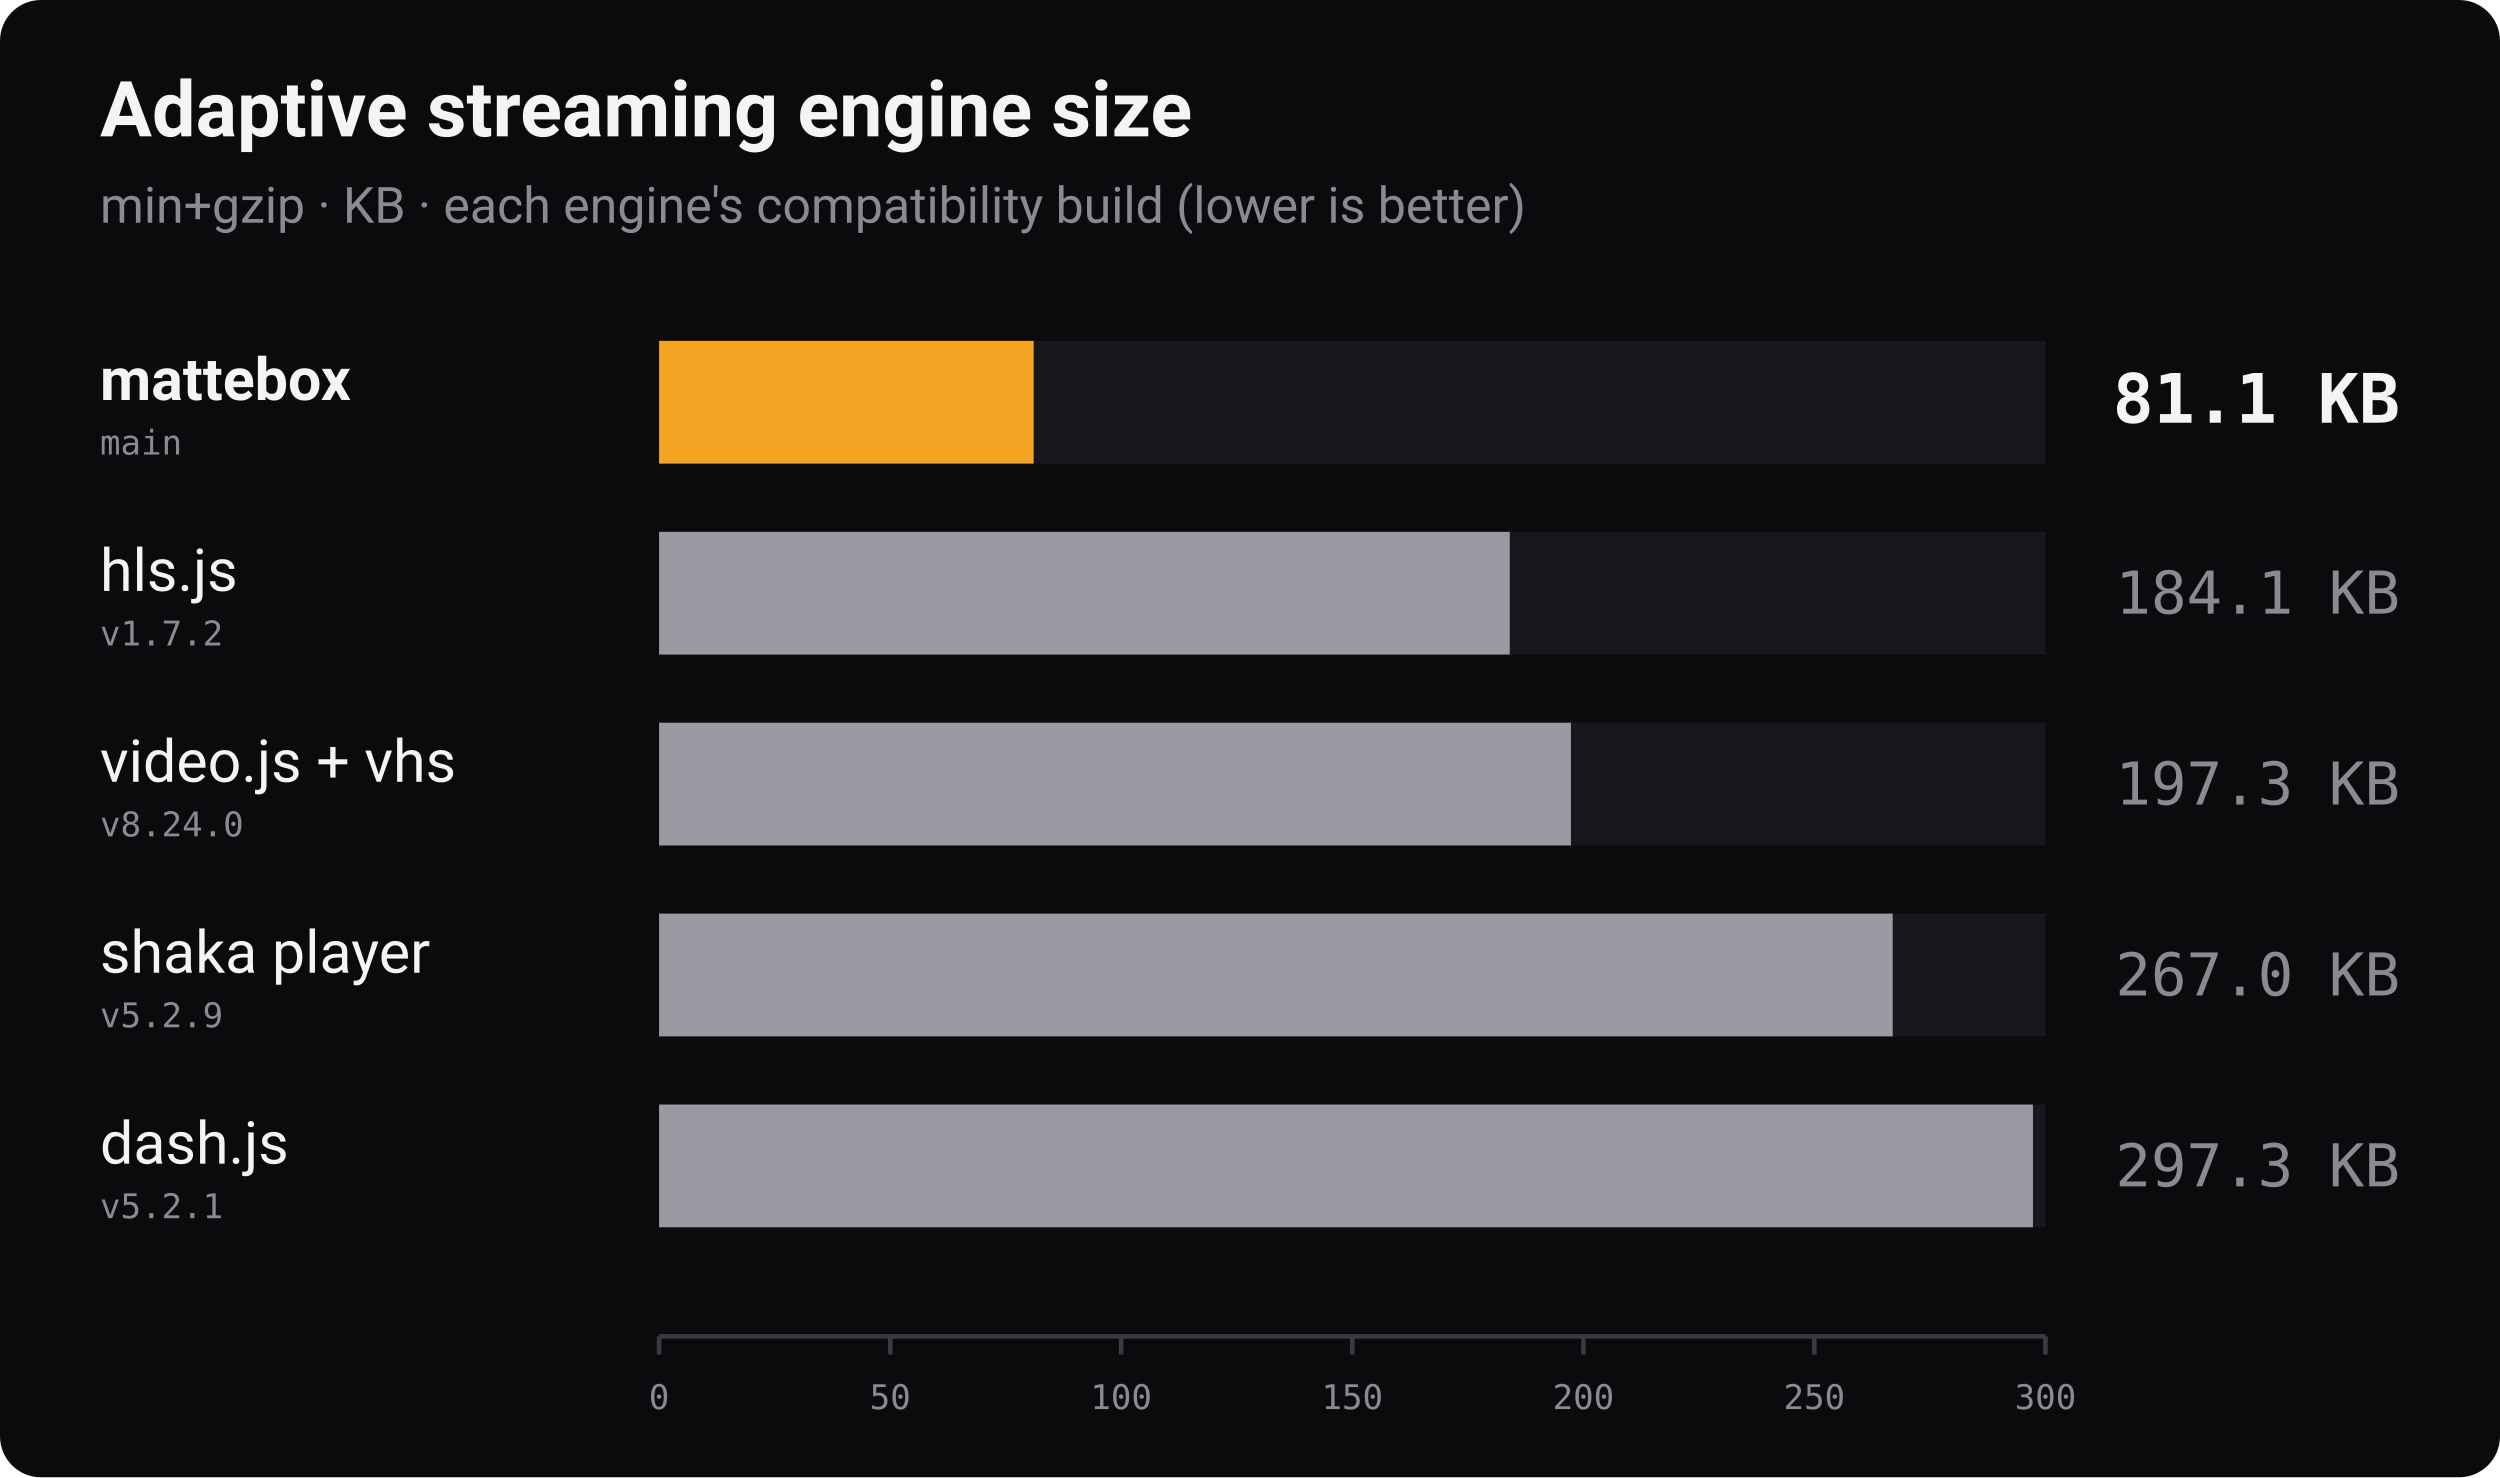
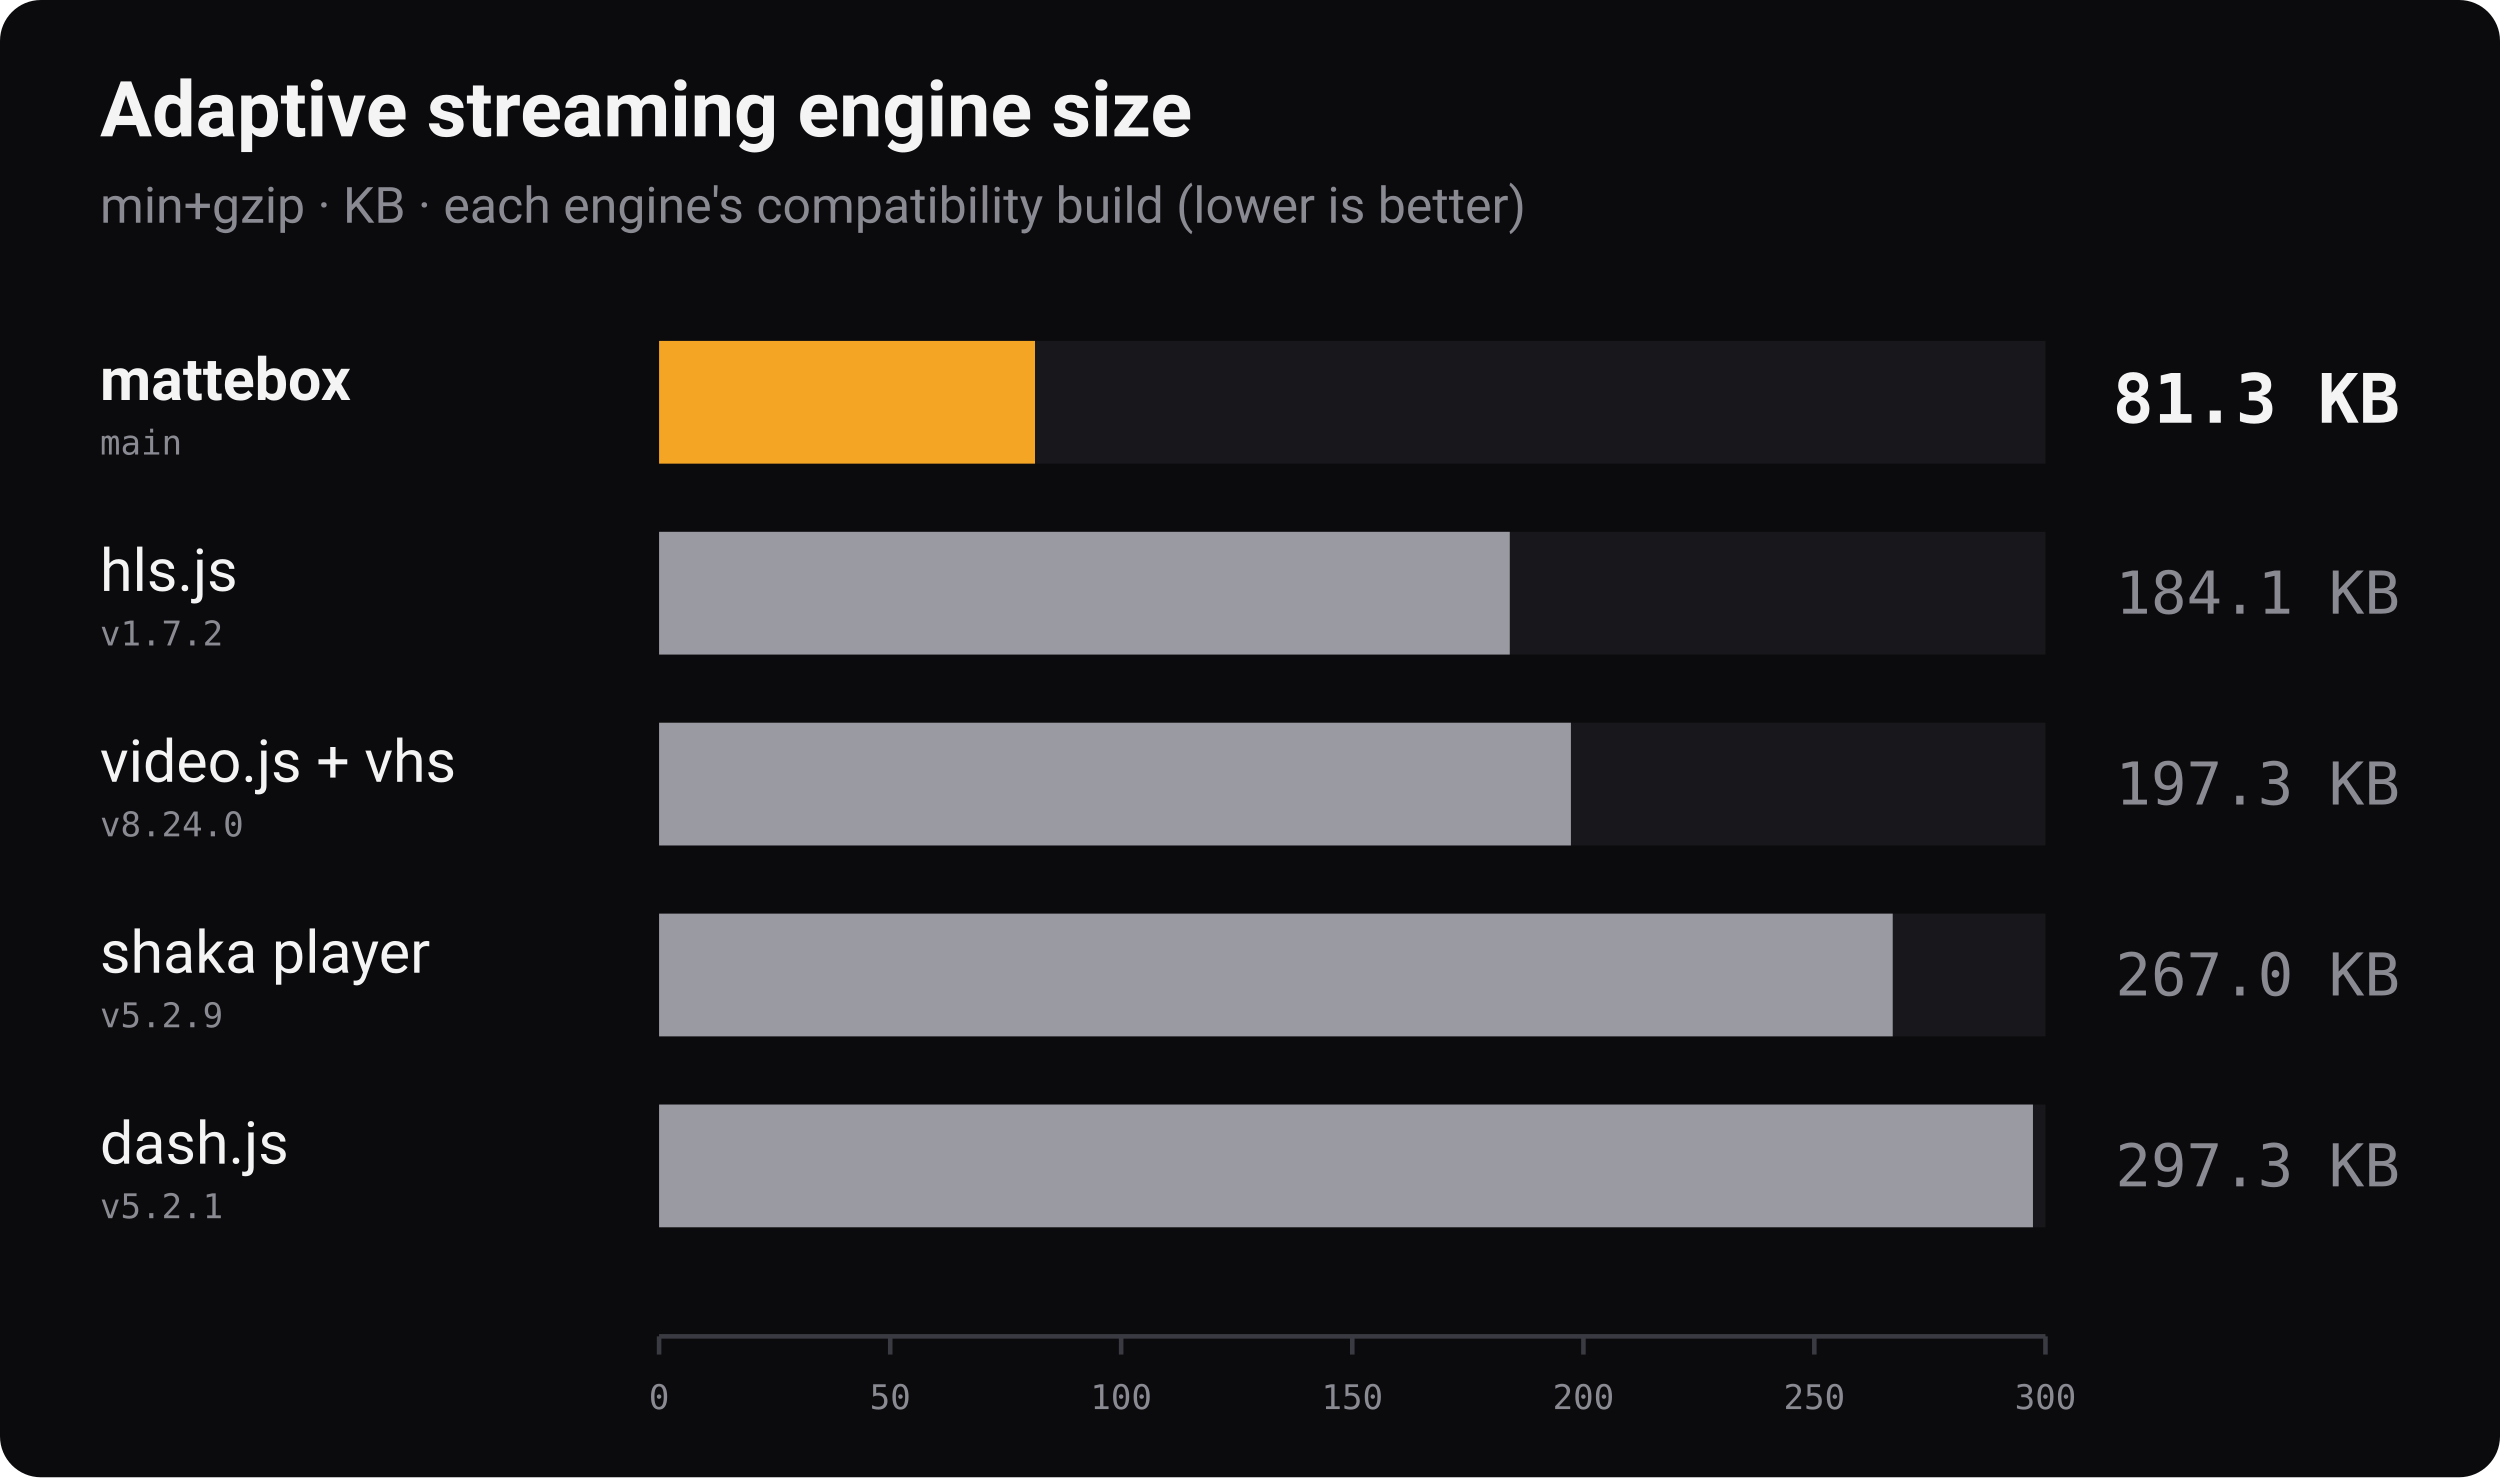
<svg xmlns="http://www.w3.org/2000/svg" width="1100" height="650" viewBox="0 0 1100 650" role="img" aria-label="Bundle size of adaptive streaming players, min+gzip, lower is better">
  <rect width="1100" height="650" rx="18" fill="#0b0b0d" />
  <text x="44" y="60" font-family="-apple-system, 'Segoe UI', Roboto, Helvetica, Arial, sans-serif" font-size="34" font-weight="700" fill="#f4f4f5">Adaptive streaming engine size</text>
  <text x="44" y="98" font-family="-apple-system, 'Segoe UI', Roboto, Helvetica, Arial, sans-serif" font-size="22" fill="#8a8a93">min+gzip · KB · each engine's compatibility build (lower is better)</text>
  <text x="44" y="176" font-family="-apple-system, 'Segoe UI', Roboto, Helvetica, Arial, sans-serif" font-size="26" font-weight="700" fill="#f4f4f5">mattebox</text>
  <text x="44" y="200" font-family="ui-monospace, 'SF Mono', Menlo, Consolas, monospace" font-size="15" fill="#8a8a93">main</text>
  <rect x="290" y="150" width="610" height="54" fill="#18181c" />
-   <rect x="290" y="150" width="164.8" height="54" fill="#f5a524" />
-   <text x="1056" y="186" text-anchor="end" font-family="ui-monospace, 'SF Mono', Menlo, Consolas, monospace" font-size="30" font-weight="700" fill="#f4f4f5">81.1 KB</text>
+   <rect x="290" y="150" width="165.4" height="54" fill="#f5a524" />
+   <text x="1056" y="186" text-anchor="end" font-family="ui-monospace, 'SF Mono', Menlo, Consolas, monospace" font-size="30" font-weight="700" fill="#f4f4f5">81.3 KB</text>
  <text x="44" y="260" font-family="-apple-system, 'Segoe UI', Roboto, Helvetica, Arial, sans-serif" font-size="26" font-weight="400" fill="#f4f4f5">hls.js</text>
  <text x="44" y="284" font-family="ui-monospace, 'SF Mono', Menlo, Consolas, monospace" font-size="15" fill="#8a8a93">v1.7.2</text>
  <rect x="290" y="234" width="610" height="54" fill="#18181c" />
  <rect x="290" y="234" width="374.3" height="54" fill="#9a9aa2" />
  <text x="1056" y="270" text-anchor="end" font-family="ui-monospace, 'SF Mono', Menlo, Consolas, monospace" font-size="26" font-weight="400" fill="#8a8a93">184.1 KB</text>
  <text x="44" y="344" font-family="-apple-system, 'Segoe UI', Roboto, Helvetica, Arial, sans-serif" font-size="26" font-weight="400" fill="#f4f4f5">video.js + vhs</text>
  <text x="44" y="368" font-family="ui-monospace, 'SF Mono', Menlo, Consolas, monospace" font-size="15" fill="#8a8a93">v8.24.0</text>
  <rect x="290" y="318" width="610" height="54" fill="#18181c" />
  <rect x="290" y="318" width="401.2" height="54" fill="#9a9aa2" />
  <text x="1056" y="354" text-anchor="end" font-family="ui-monospace, 'SF Mono', Menlo, Consolas, monospace" font-size="26" font-weight="400" fill="#8a8a93">197.3 KB</text>
  <text x="44" y="428" font-family="-apple-system, 'Segoe UI', Roboto, Helvetica, Arial, sans-serif" font-size="26" font-weight="400" fill="#f4f4f5">shaka player</text>
  <text x="44" y="452" font-family="ui-monospace, 'SF Mono', Menlo, Consolas, monospace" font-size="15" fill="#8a8a93">v5.2.9</text>
  <rect x="290" y="402" width="610" height="54" fill="#18181c" />
  <rect x="290" y="402" width="542.8" height="54" fill="#9a9aa2" />
  <text x="1056" y="438" text-anchor="end" font-family="ui-monospace, 'SF Mono', Menlo, Consolas, monospace" font-size="26" font-weight="400" fill="#8a8a93">267.0 KB</text>
  <text x="44" y="512" font-family="-apple-system, 'Segoe UI', Roboto, Helvetica, Arial, sans-serif" font-size="26" font-weight="400" fill="#f4f4f5">dash.js</text>
  <text x="44" y="536" font-family="ui-monospace, 'SF Mono', Menlo, Consolas, monospace" font-size="15" fill="#8a8a93">v5.2.1</text>
  <rect x="290" y="486" width="610" height="54" fill="#18181c" />
  <rect x="290" y="486" width="604.5" height="54" fill="#9a9aa2" />
  <text x="1056" y="522" text-anchor="end" font-family="ui-monospace, 'SF Mono', Menlo, Consolas, monospace" font-size="26" font-weight="400" fill="#8a8a93">297.3 KB</text>
  <line x1="290" y1="588" x2="900" y2="588" stroke="#3a3a42" stroke-width="2" />
  <line x1="290.0" y1="588" x2="290.0" y2="596" stroke="#3a3a42" stroke-width="2" />
  <text x="290.0" y="620" text-anchor="middle" font-family="ui-monospace, 'SF Mono', Menlo, Consolas, monospace" font-size="15" fill="#8a8a93">0</text>
  <line x1="391.7" y1="588" x2="391.7" y2="596" stroke="#3a3a42" stroke-width="2" />
  <text x="391.7" y="620" text-anchor="middle" font-family="ui-monospace, 'SF Mono', Menlo, Consolas, monospace" font-size="15" fill="#8a8a93">50</text>
  <line x1="493.3" y1="588" x2="493.3" y2="596" stroke="#3a3a42" stroke-width="2" />
  <text x="493.3" y="620" text-anchor="middle" font-family="ui-monospace, 'SF Mono', Menlo, Consolas, monospace" font-size="15" fill="#8a8a93">100</text>
  <line x1="595.0" y1="588" x2="595.0" y2="596" stroke="#3a3a42" stroke-width="2" />
  <text x="595.0" y="620" text-anchor="middle" font-family="ui-monospace, 'SF Mono', Menlo, Consolas, monospace" font-size="15" fill="#8a8a93">150</text>
  <line x1="696.7" y1="588" x2="696.7" y2="596" stroke="#3a3a42" stroke-width="2" />
  <text x="696.7" y="620" text-anchor="middle" font-family="ui-monospace, 'SF Mono', Menlo, Consolas, monospace" font-size="15" fill="#8a8a93">200</text>
  <line x1="798.3" y1="588" x2="798.3" y2="596" stroke="#3a3a42" stroke-width="2" />
  <text x="798.3" y="620" text-anchor="middle" font-family="ui-monospace, 'SF Mono', Menlo, Consolas, monospace" font-size="15" fill="#8a8a93">250</text>
  <line x1="900.0" y1="588" x2="900.0" y2="596" stroke="#3a3a42" stroke-width="2" />
  <text x="900.0" y="620" text-anchor="middle" font-family="ui-monospace, 'SF Mono', Menlo, Consolas, monospace" font-size="15" fill="#8a8a93">300</text>
</svg>
